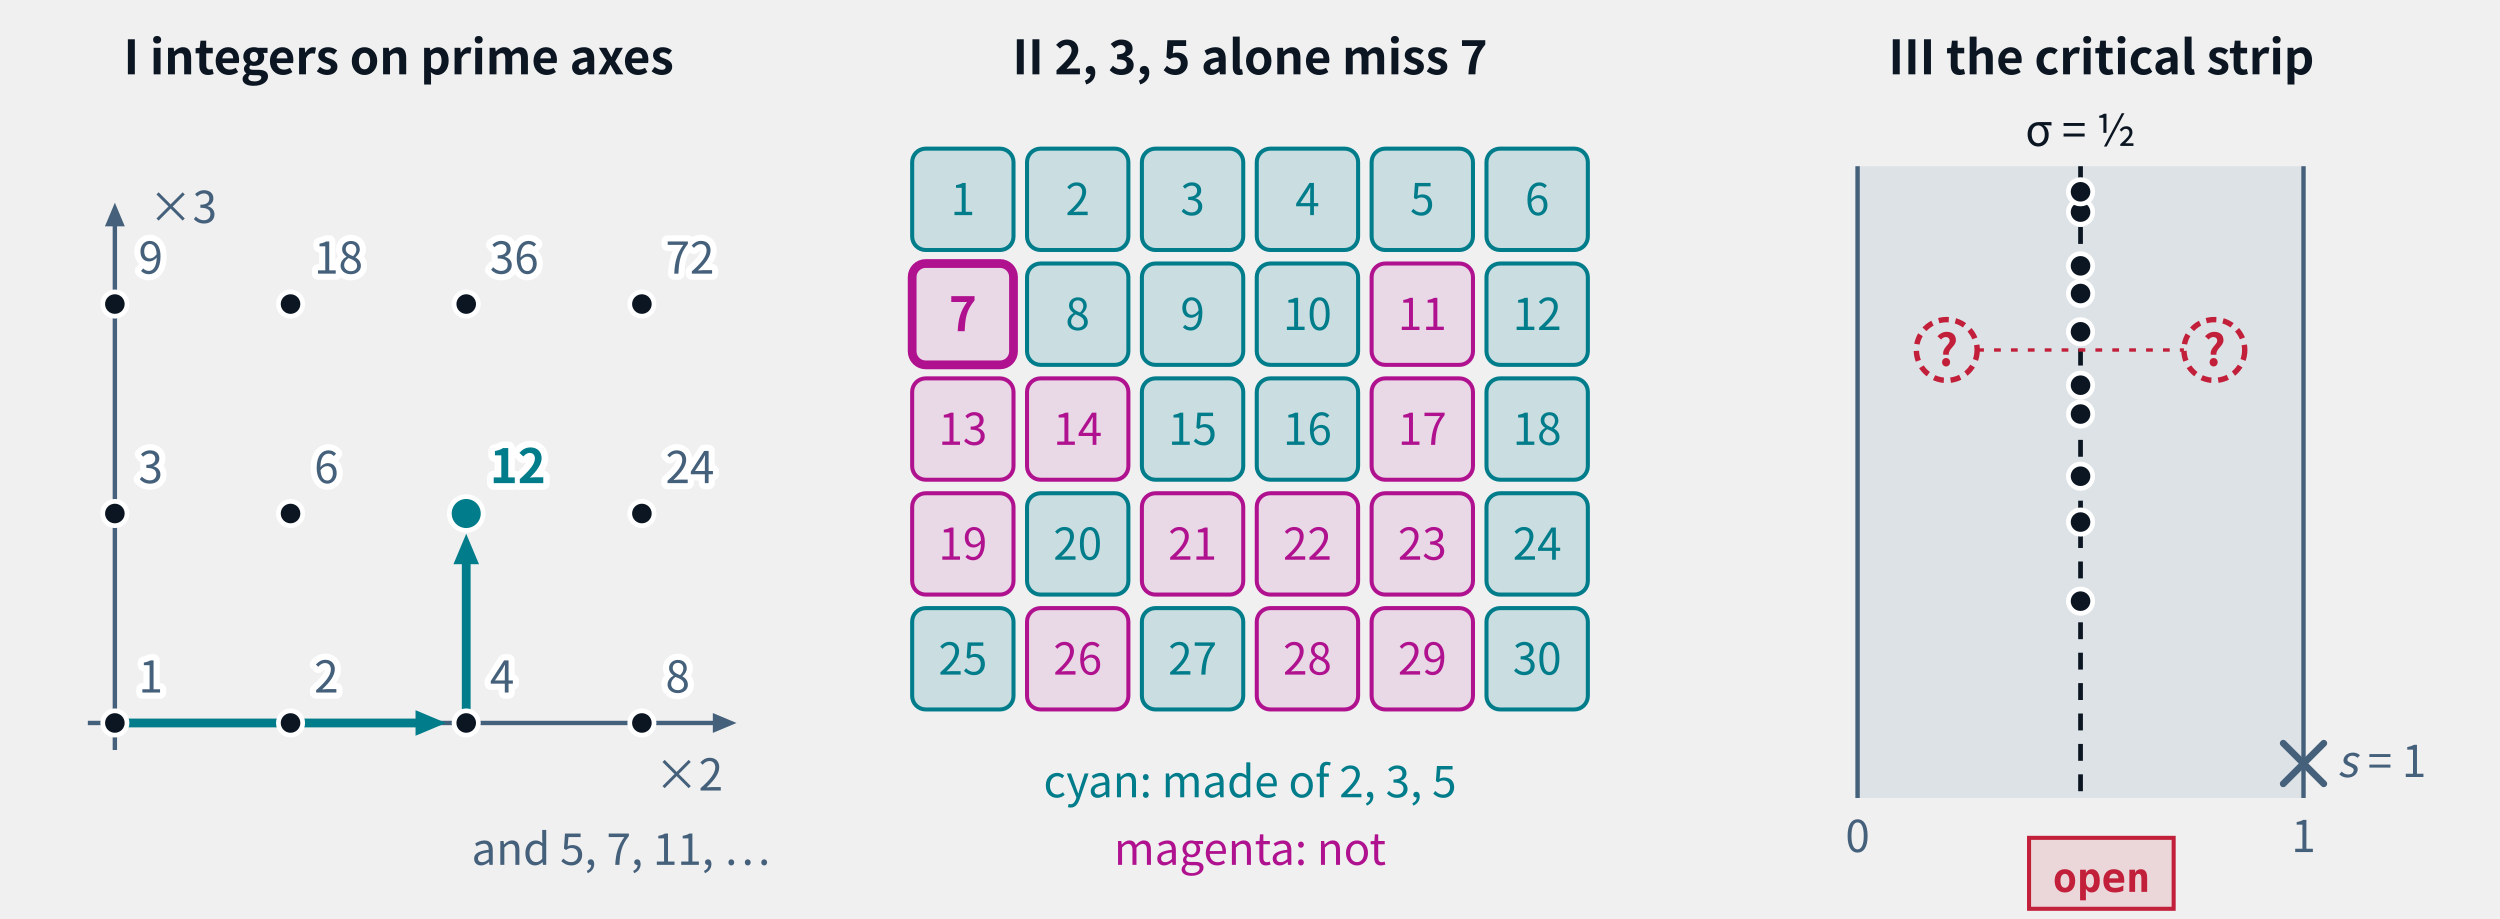
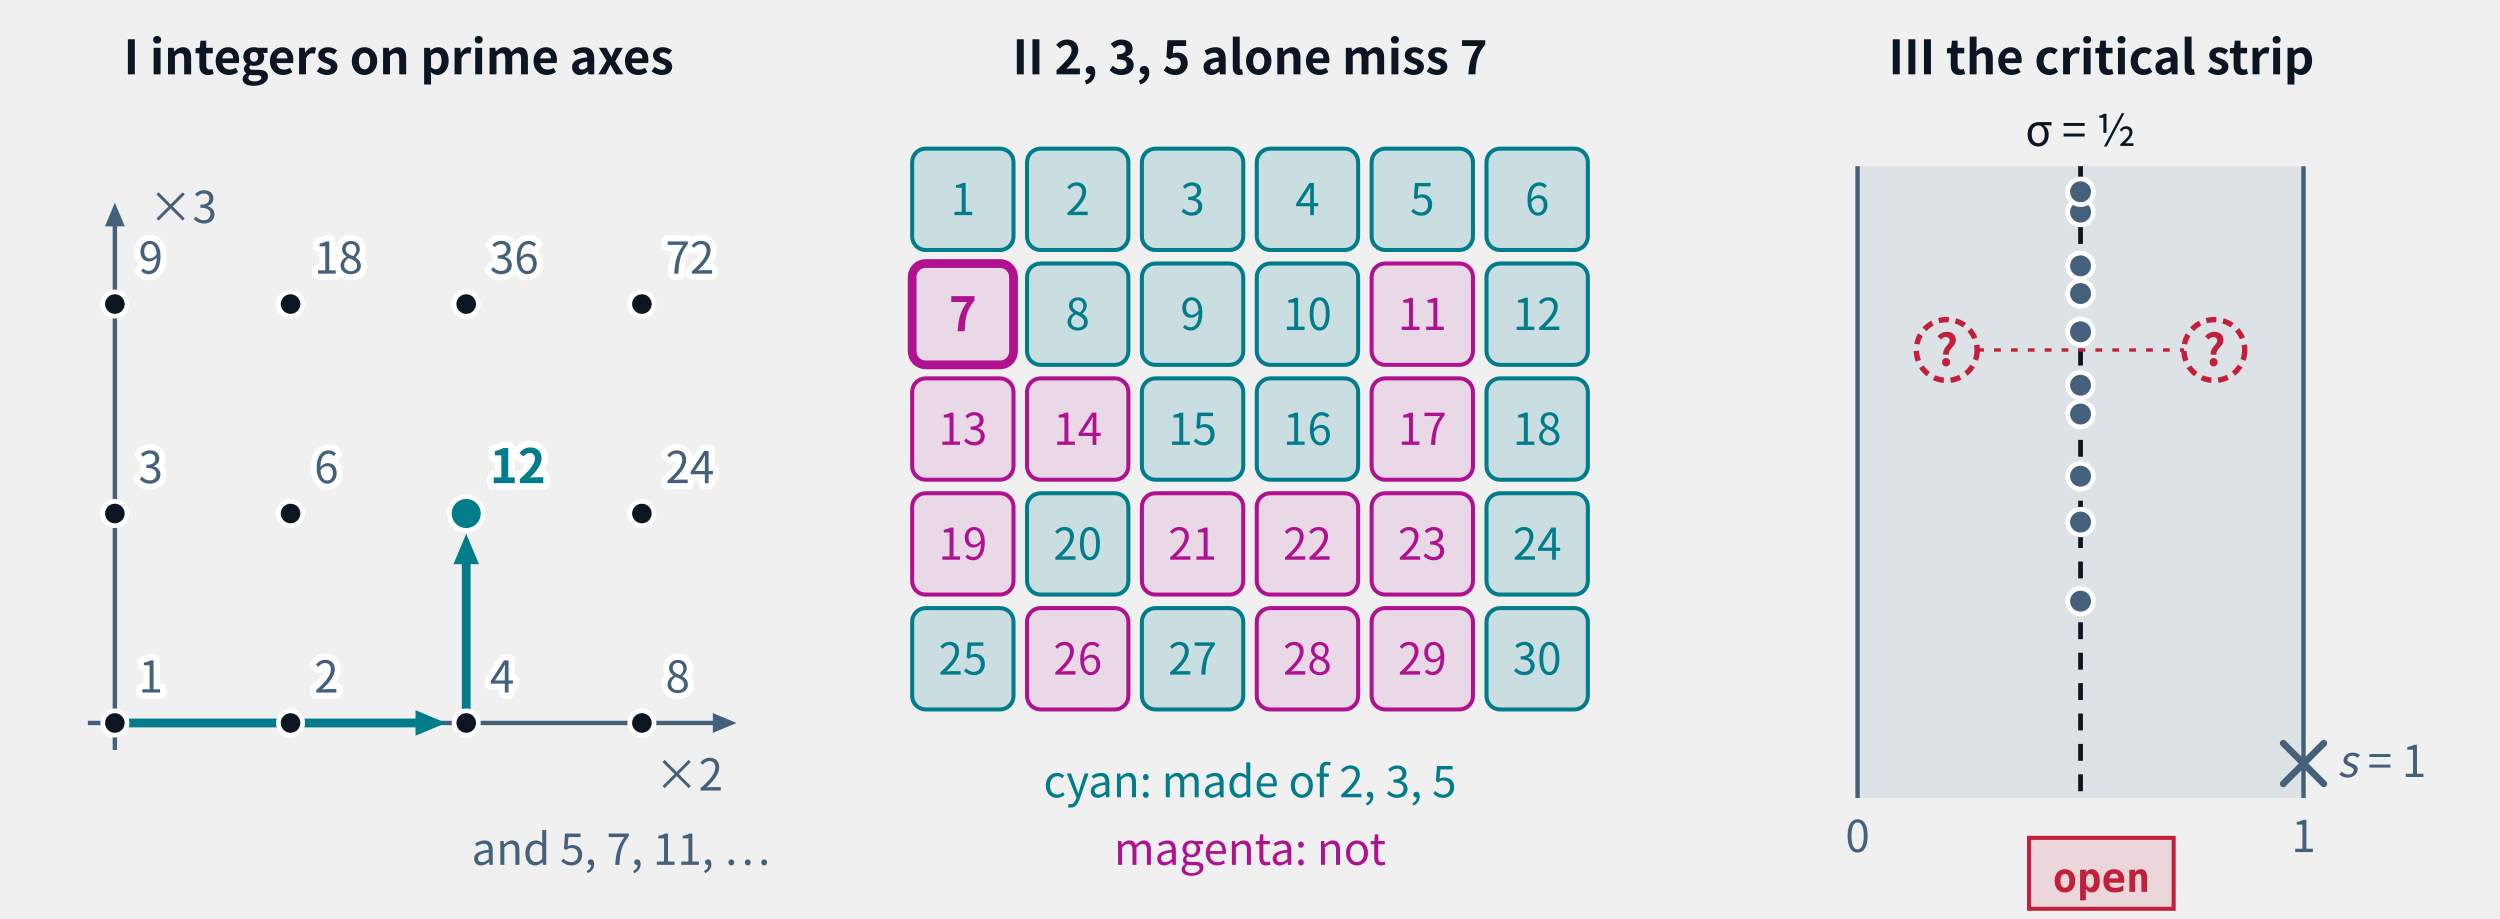
- <svg xmlns="http://www.w3.org/2000/svg" class="tr-fig" data-tr-fig="ch22-overview" data-lang="en" data-wrap="1" viewBox="0 0 740 272" width="740" height="272" font-family="'Noto Sans SC', 'Noto Sans CJK SC', 'Source Sans 3', 'PingFang SC', 'Microsoft YaHei', system-ui, sans-serif" role="img" aria-label="Three panels. Panel I: each step right multiplies by 2, each step up by 3; the lattice points read 1, 2, 4, 8, 3, 6, 12, 24, 9, 18, 36, 72, and two cyan arrows go two steps right and one step up to reach 12 = 2² × 3. Panel II: the numbers 1 to 30 in a grid; those that are products of 2, 3 and 5 alone are cyan, the rest magenta, and the first magenta cell is 7. Panel III: the vertical critical strip between σ = 0 and σ = 1 with the dashed line σ = ½ in the middle and a cross at s = 1 (the pole); ten zeros climb the dashed line. Two red dashed circles with question marks sit at one height on either side of the line, joined by a thin red dashed line: an off-line zero could only come as such a pair. A red tag reads “open”.">
+ <svg xmlns="http://www.w3.org/2000/svg" class="tr-fig" data-tr-fig="ch22-overview" data-lang="en" data-wrap="1" viewBox="0 0 740 272" width="740" height="272" font-family="'Noto Sans SC', 'Noto Sans CJK SC', 'Source Sans 3', 'PingFang SC', 'Microsoft YaHei', system-ui, sans-serif" role="img" aria-label="Three panels. Panel I: each step right multiplies by 2, each step up by 3; the lattice points read 1, 2, 4, 8, 3, 6, 12, 24, 9, 18, 36, 72, and two cyan arrows go two steps right and one step up to reach 12 = 2² × 3. Panel II: the numbers 1 to 30 in a grid; those that are products of 2, 3 and 5 alone are cyan, the rest magenta, and the first magenta cell is 7. Panel III: the vertical critical strip between σ = 0 and σ = 1 with the dashed line σ = ½ in the middle and a cross at s = 1 (the pole); ten grey zeros climb the dashed line. Two red dashed circles with question marks sit at one height on either side of the line, joined by a thin red dashed line: an off-line zero could only come as such a pair. A red tag reads “open”.">
  <style>.ts-ink{stroke:#0b1622}.tf-ink{fill:#0b1622}.ts-dim{stroke:#45607a}.tf-dim{fill:#45607a}.ts-faint{stroke:#9db3c4}.tf-faint{fill:#9db3c4}.ts-edge{stroke:#b9d0dd}.tf-edge{fill:#b9d0dd}.ts-hot{stroke:#5f9bb5}.tf-hot{fill:#5f9bb5}.ts-bg{stroke:#ffffff}.tf-bg{fill:#ffffff}.ts-panel{stroke:#eef5f9}.tf-panel{fill:#eef5f9}.ts-sheet{stroke:#f7fbfd}.tf-sheet{fill:#f7fbfd}.ts-cyan{stroke:#007c8a}.tf-cyan{fill:#007c8a}.ts-magenta{stroke:#b0128f}.tf-magenta{fill:#b0128f}.ts-amber{stroke:#946200}.tf-amber{fill:#946200}.ts-violet{stroke:#5a45c8}.tf-violet{fill:#5a45c8}.ts-ok{stroke:#087a4c}.tf-ok{fill:#087a4c}.ts-warn{stroke:#c21f3a}.tf-warn{fill:#c21f3a}.ts-blue{stroke:#1d5fd0}.tf-blue{fill:#1d5fd0}.ts-orange{stroke:#b85410}.tf-orange{fill:#b85410}.ts-sigma{stroke:#28405a}.tf-sigma{fill:#28405a}@media (prefers-color-scheme:dark){.ts-ink{stroke:#d4efff}.tf-ink{fill:#d4efff}.ts-dim{stroke:#6f8ea5}.tf-dim{fill:#6f8ea5}.ts-faint{stroke:#34506a}.tf-faint{fill:#34506a}.ts-edge{stroke:#143049}.tf-edge{fill:#143049}.ts-hot{stroke:#1f5d7c}.tf-hot{fill:#1f5d7c}.ts-bg{stroke:#03060c}.tf-bg{fill:#03060c}.ts-panel{stroke:#07101b}.tf-panel{fill:#07101b}.ts-sheet{stroke:#050c16}.tf-sheet{fill:#050c16}.ts-cyan{stroke:#19f0ff}.tf-cyan{fill:#19f0ff}.ts-magenta{stroke:#ff2fd0}.tf-magenta{fill:#ff2fd0}.ts-amber{stroke:#ffc83d}.tf-amber{fill:#ffc83d}.ts-violet{stroke:#9d8cff}.tf-violet{fill:#9d8cff}.ts-ok{stroke:#46ffb2}.tf-ok{fill:#46ffb2}.ts-warn{stroke:#ff5064}.tf-warn{fill:#ff5064}.ts-blue{stroke:#2a7bff}.tf-blue{fill:#2a7bff}.ts-orange{stroke:#ff8a3c}.tf-orange{fill:#ff8a3c}.ts-sigma{stroke:#cfe3ff}.tf-sigma{fill:#cfe3ff}}</style>
  <svg class="tr-fig-panel" x="0" y="0" width="236" height="272" viewBox="0 0 236 272">
    <text class="tf-ink" x="118" y="22" font-size="14" text-anchor="middle" font-weight="600">I  integers on prime axes</text>
    <line x1="26" y1="214" x2="212.05" y2="214" class="ts-dim" stroke-width="1.3" fill="none" />
    <path d="M218 214 L211 216.94 L211 211.06Z" class="tf-dim" />
    <line x1="34" y1="222" x2="34" y2="65.95" class="ts-dim" stroke-width="1.3" fill="none" />
    <path d="M34 60 L36.94 67 L31.06 67Z" class="tf-dim" />
    <text class="tf-dim" x="214" y="234" font-size="13" text-anchor="end">×2</text>
    <text class="tf-dim" x="44" y="66" font-size="13">×3</text>
    <line x1="34" y1="214" x2="124.35" y2="214" class="ts-cyan" stroke-width="2.6" fill="none" />
    <path d="M132 214 L123 217.78 L123 210.22Z" class="tf-cyan" />
    <line x1="138" y1="214" x2="138" y2="165.65" class="ts-cyan" stroke-width="2.6" fill="none" />
    <path d="M138 158 L141.78 167 L134.22 167Z" class="tf-cyan" />
    <circle cx="34" cy="214" r="3.6" class="ts-bg tf-ink" stroke-width="1.4" />
    <text class="tf-dim ts-bg" x="41" y="205" font-size="13" stroke-width="3.64" stroke-linejoin="round" paint-order="stroke">1</text>
    <circle cx="34" cy="152" r="3.6" class="ts-bg tf-ink" stroke-width="1.4" />
    <text class="tf-dim ts-bg" x="41" y="143" font-size="13" stroke-width="3.64" stroke-linejoin="round" paint-order="stroke">3</text>
    <circle cx="34" cy="90" r="3.6" class="ts-bg tf-ink" stroke-width="1.4" />
    <text class="tf-dim ts-bg" x="41" y="81" font-size="13" stroke-width="3.64" stroke-linejoin="round" paint-order="stroke">9</text>
    <circle cx="86" cy="214" r="3.6" class="ts-bg tf-ink" stroke-width="1.4" />
    <text class="tf-dim ts-bg" x="93" y="205" font-size="13" stroke-width="3.64" stroke-linejoin="round" paint-order="stroke">2</text>
    <circle cx="86" cy="152" r="3.6" class="ts-bg tf-ink" stroke-width="1.4" />
    <text class="tf-dim ts-bg" x="93" y="143" font-size="13" stroke-width="3.64" stroke-linejoin="round" paint-order="stroke">6</text>
    <circle cx="86" cy="90" r="3.6" class="ts-bg tf-ink" stroke-width="1.4" />
    <text class="tf-dim ts-bg" x="93" y="81" font-size="13" stroke-width="3.64" stroke-linejoin="round" paint-order="stroke">18</text>
    <circle cx="138" cy="214" r="3.6" class="ts-bg tf-ink" stroke-width="1.4" />
    <text class="tf-dim ts-bg" x="145" y="205" font-size="13" stroke-width="3.64" stroke-linejoin="round" paint-order="stroke">4</text>
    <circle cx="138" cy="152" r="5" class="ts-bg tf-cyan" stroke-width="1.4" />
    <text class="tf-cyan ts-bg" x="145" y="143" font-size="14" font-weight="600" stroke-width="3.92" stroke-linejoin="round" paint-order="stroke">12</text>
    <circle cx="138" cy="90" r="3.6" class="ts-bg tf-ink" stroke-width="1.4" />
    <text class="tf-dim ts-bg" x="145" y="81" font-size="13" stroke-width="3.64" stroke-linejoin="round" paint-order="stroke">36</text>
    <circle cx="190" cy="214" r="3.6" class="ts-bg tf-ink" stroke-width="1.4" />
    <text class="tf-dim ts-bg" x="197" y="205" font-size="13" stroke-width="3.64" stroke-linejoin="round" paint-order="stroke">8</text>
    <circle cx="190" cy="152" r="3.6" class="ts-bg tf-ink" stroke-width="1.4" />
    <text class="tf-dim ts-bg" x="197" y="143" font-size="13" stroke-width="3.64" stroke-linejoin="round" paint-order="stroke">24</text>
    <circle cx="190" cy="90" r="3.6" class="ts-bg tf-ink" stroke-width="1.4" />
    <text class="tf-dim ts-bg" x="197" y="81" font-size="13" stroke-width="3.64" stroke-linejoin="round" paint-order="stroke">72</text>
    <text class="tf-dim" x="228" y="256" font-size="13" text-anchor="end">and 5, 7, 11, …</text>
  </svg>
  <svg class="tr-fig-panel" x="252" y="0" width="236" height="272" viewBox="0 0 236 272">
    <text class="tf-ink" x="118" y="22" font-size="14" text-anchor="middle" font-weight="600">II  2, 3, 5 alone miss 7</text>
    <rect x="18" y="44" width="30" height="30" rx="4" class="ts-cyan tf-cyan" stroke-width="1.2" fill-opacity="0.16" />
    <text class="tf-cyan" x="33" y="63.68" font-size="13" text-anchor="middle">1</text>
    <rect x="52" y="44" width="30" height="30" rx="4" class="ts-cyan tf-cyan" stroke-width="1.2" fill-opacity="0.16" />
    <text class="tf-cyan" x="67" y="63.68" font-size="13" text-anchor="middle">2</text>
    <rect x="86" y="44" width="30" height="30" rx="4" class="ts-cyan tf-cyan" stroke-width="1.2" fill-opacity="0.16" />
    <text class="tf-cyan" x="101" y="63.68" font-size="13" text-anchor="middle">3</text>
    <rect x="120" y="44" width="30" height="30" rx="4" class="ts-cyan tf-cyan" stroke-width="1.2" fill-opacity="0.16" />
    <text class="tf-cyan" x="135" y="63.68" font-size="13" text-anchor="middle">4</text>
    <rect x="154" y="44" width="30" height="30" rx="4" class="ts-cyan tf-cyan" stroke-width="1.2" fill-opacity="0.16" />
    <text class="tf-cyan" x="169" y="63.68" font-size="13" text-anchor="middle">5</text>
    <rect x="188" y="44" width="30" height="30" rx="4" class="ts-cyan tf-cyan" stroke-width="1.2" fill-opacity="0.16" />
    <text class="tf-cyan" x="203" y="63.68" font-size="13" text-anchor="middle">6</text>
    <rect x="18" y="78" width="30" height="30" rx="4" class="ts-magenta tf-magenta" stroke-width="2.6" fill-opacity="0.1" />
    <text class="tf-magenta" x="33" y="98.04" font-size="14" text-anchor="middle" font-weight="600">7</text>
    <rect x="52" y="78" width="30" height="30" rx="4" class="ts-cyan tf-cyan" stroke-width="1.2" fill-opacity="0.16" />
    <text class="tf-cyan" x="67" y="97.68" font-size="13" text-anchor="middle">8</text>
    <rect x="86" y="78" width="30" height="30" rx="4" class="ts-cyan tf-cyan" stroke-width="1.2" fill-opacity="0.16" />
    <text class="tf-cyan" x="101" y="97.68" font-size="13" text-anchor="middle">9</text>
    <rect x="120" y="78" width="30" height="30" rx="4" class="ts-cyan tf-cyan" stroke-width="1.2" fill-opacity="0.16" />
    <text class="tf-cyan" x="135" y="97.68" font-size="13" text-anchor="middle">10</text>
    <rect x="154" y="78" width="30" height="30" rx="4" class="ts-magenta tf-magenta" stroke-width="1.2" fill-opacity="0.1" />
    <text class="tf-magenta" x="169" y="97.68" font-size="13" text-anchor="middle">11</text>
    <rect x="188" y="78" width="30" height="30" rx="4" class="ts-cyan tf-cyan" stroke-width="1.2" fill-opacity="0.16" />
    <text class="tf-cyan" x="203" y="97.68" font-size="13" text-anchor="middle">12</text>
    <rect x="18" y="112" width="30" height="30" rx="4" class="ts-magenta tf-magenta" stroke-width="1.2" fill-opacity="0.1" />
    <text class="tf-magenta" x="33" y="131.68" font-size="13" text-anchor="middle">13</text>
    <rect x="52" y="112" width="30" height="30" rx="4" class="ts-magenta tf-magenta" stroke-width="1.2" fill-opacity="0.1" />
    <text class="tf-magenta" x="67" y="131.68" font-size="13" text-anchor="middle">14</text>
    <rect x="86" y="112" width="30" height="30" rx="4" class="ts-cyan tf-cyan" stroke-width="1.2" fill-opacity="0.16" />
    <text class="tf-cyan" x="101" y="131.68" font-size="13" text-anchor="middle">15</text>
    <rect x="120" y="112" width="30" height="30" rx="4" class="ts-cyan tf-cyan" stroke-width="1.2" fill-opacity="0.16" />
    <text class="tf-cyan" x="135" y="131.68" font-size="13" text-anchor="middle">16</text>
    <rect x="154" y="112" width="30" height="30" rx="4" class="ts-magenta tf-magenta" stroke-width="1.2" fill-opacity="0.1" />
    <text class="tf-magenta" x="169" y="131.68" font-size="13" text-anchor="middle">17</text>
    <rect x="188" y="112" width="30" height="30" rx="4" class="ts-cyan tf-cyan" stroke-width="1.2" fill-opacity="0.16" />
    <text class="tf-cyan" x="203" y="131.68" font-size="13" text-anchor="middle">18</text>
    <rect x="18" y="146" width="30" height="30" rx="4" class="ts-magenta tf-magenta" stroke-width="1.2" fill-opacity="0.1" />
    <text class="tf-magenta" x="33" y="165.68" font-size="13" text-anchor="middle">19</text>
    <rect x="52" y="146" width="30" height="30" rx="4" class="ts-cyan tf-cyan" stroke-width="1.2" fill-opacity="0.16" />
    <text class="tf-cyan" x="67" y="165.68" font-size="13" text-anchor="middle">20</text>
    <rect x="86" y="146" width="30" height="30" rx="4" class="ts-magenta tf-magenta" stroke-width="1.2" fill-opacity="0.1" />
    <text class="tf-magenta" x="101" y="165.68" font-size="13" text-anchor="middle">21</text>
    <rect x="120" y="146" width="30" height="30" rx="4" class="ts-magenta tf-magenta" stroke-width="1.2" fill-opacity="0.1" />
    <text class="tf-magenta" x="135" y="165.68" font-size="13" text-anchor="middle">22</text>
    <rect x="154" y="146" width="30" height="30" rx="4" class="ts-magenta tf-magenta" stroke-width="1.2" fill-opacity="0.1" />
    <text class="tf-magenta" x="169" y="165.68" font-size="13" text-anchor="middle">23</text>
    <rect x="188" y="146" width="30" height="30" rx="4" class="ts-cyan tf-cyan" stroke-width="1.2" fill-opacity="0.16" />
    <text class="tf-cyan" x="203" y="165.68" font-size="13" text-anchor="middle">24</text>
    <rect x="18" y="180" width="30" height="30" rx="4" class="ts-cyan tf-cyan" stroke-width="1.2" fill-opacity="0.16" />
    <text class="tf-cyan" x="33" y="199.68" font-size="13" text-anchor="middle">25</text>
    <rect x="52" y="180" width="30" height="30" rx="4" class="ts-magenta tf-magenta" stroke-width="1.2" fill-opacity="0.1" />
    <text class="tf-magenta" x="67" y="199.68" font-size="13" text-anchor="middle">26</text>
    <rect x="86" y="180" width="30" height="30" rx="4" class="ts-cyan tf-cyan" stroke-width="1.2" fill-opacity="0.16" />
    <text class="tf-cyan" x="101" y="199.68" font-size="13" text-anchor="middle">27</text>
    <rect x="120" y="180" width="30" height="30" rx="4" class="ts-magenta tf-magenta" stroke-width="1.2" fill-opacity="0.1" />
    <text class="tf-magenta" x="135" y="199.68" font-size="13" text-anchor="middle">28</text>
    <rect x="154" y="180" width="30" height="30" rx="4" class="ts-magenta tf-magenta" stroke-width="1.2" fill-opacity="0.1" />
    <text class="tf-magenta" x="169" y="199.68" font-size="13" text-anchor="middle">29</text>
    <rect x="188" y="180" width="30" height="30" rx="4" class="ts-cyan tf-cyan" stroke-width="1.2" fill-opacity="0.16" />
    <text class="tf-cyan" x="203" y="199.68" font-size="13" text-anchor="middle">30</text>
    <text class="tf-cyan" x="118" y="236" font-size="13" text-anchor="middle">cyan: made of 2, 3, 5</text>
    <text class="tf-magenta" x="118" y="256" font-size="13" text-anchor="middle">magenta: not</text>
  </svg>
  <svg class="tr-fig-panel" x="504" y="0" width="236" height="272" viewBox="0 0 236 272">
    <text class="tf-ink" x="118" y="22" font-size="14" text-anchor="middle" font-weight="600">III  the critical strip</text>
    <rect x="45.84" y="49.2" width="132" height="187" class="tf-faint" fill-opacity="0.22" />
    <line x1="45.84" y1="49.2" x2="45.84" y2="236.2" class="ts-dim" stroke-width="1.3" fill="none" />
    <text class="tf-dim" x="45.84" y="252.2" font-size="13" text-anchor="middle">0</text>
    <line x1="177.84" y1="49.2" x2="177.84" y2="236.2" class="ts-dim" stroke-width="1.3" fill="none" />
    <text class="tf-dim" x="177.84" y="252.2" font-size="13" text-anchor="middle">1</text>
    <line x1="111.84" y1="49.2" x2="111.84" y2="236.2" class="ts-ink" stroke-width="1.4" stroke-dasharray="5 4" fill="none" />
    <line x1="171.84" y1="220" x2="183.84" y2="232" class="ts-dim" stroke-width="2" stroke-linecap="round" fill="none" />
    <line x1="171.84" y1="232" x2="183.84" y2="220" class="ts-dim" stroke-width="2" stroke-linecap="round" fill="none" />
    <text class="tf-dim" x="187.84" y="230" font-size="13">
      <tspan font-style="italic">s</tspan> = 1</text>
-     <circle cx="111.84" cy="177.94" r="3.6" class="ts-bg tf-ink" stroke-width="1.4" />
-     <circle cx="111.84" cy="154.53" r="3.6" class="ts-bg tf-ink" stroke-width="1.4" />
-     <circle cx="111.84" cy="140.96" r="3.6" class="ts-bg tf-ink" stroke-width="1.4" />
-     <circle cx="111.84" cy="122.56" r="3.6" class="ts-bg tf-ink" stroke-width="1.4" />
-     <circle cx="111.84" cy="114.02" r="3.6" class="ts-bg tf-ink" stroke-width="1.4" />
-     <circle cx="111.84" cy="98.21" r="3.6" class="ts-bg tf-ink" stroke-width="1.4" />
-     <circle cx="111.84" cy="86.88" r="3.6" class="ts-bg tf-ink" stroke-width="1.4" />
-     <circle cx="111.84" cy="78.69" r="3.6" class="ts-bg tf-ink" stroke-width="1.4" />
-     <circle cx="111.84" cy="62.78" r="3.6" class="ts-bg tf-ink" stroke-width="1.4" />
-     <circle cx="111.84" cy="56.77" r="3.6" class="ts-bg tf-ink" stroke-width="1.4" />
+     <circle cx="111.84" cy="177.94" r="3.8" class="ts-bg tf-dim" stroke-width="1.4" />
+     <circle cx="111.84" cy="154.53" r="3.8" class="ts-bg tf-dim" stroke-width="1.4" />
+     <circle cx="111.84" cy="140.96" r="3.8" class="ts-bg tf-dim" stroke-width="1.4" />
+     <circle cx="111.84" cy="122.56" r="3.8" class="ts-bg tf-dim" stroke-width="1.4" />
+     <circle cx="111.84" cy="114.02" r="3.8" class="ts-bg tf-dim" stroke-width="1.4" />
+     <circle cx="111.84" cy="98.21" r="3.8" class="ts-bg tf-dim" stroke-width="1.4" />
+     <circle cx="111.84" cy="86.88" r="3.8" class="ts-bg tf-dim" stroke-width="1.4" />
+     <circle cx="111.84" cy="78.69" r="3.8" class="ts-bg tf-dim" stroke-width="1.4" />
+     <circle cx="111.84" cy="62.78" r="3.8" class="ts-bg tf-dim" stroke-width="1.4" />
+     <circle cx="111.84" cy="56.77" r="3.8" class="ts-bg tf-dim" stroke-width="1.4" />
    <line x1="81.24" y1="103.6" x2="142.44" y2="103.6" class="ts-warn" stroke-width="1" stroke-dasharray="2 3" fill="none" />
    <circle cx="72.24" cy="103.6" r="9" class="ts-warn" stroke-width="1.6" stroke-dasharray="3 2" fill="none" />
    <text class="tf-warn" x="72.24" y="108.28" font-size="13" text-anchor="middle" font-weight="600">?</text>
    <circle cx="151.44" cy="103.6" r="9" class="ts-warn" stroke-width="1.6" stroke-dasharray="3 2" fill="none" />
    <text class="tf-warn" x="151.44" y="108.28" font-size="13" text-anchor="middle" font-weight="600">?</text>
    <text class="tf-ink" x="111.84" y="43.2" font-size="13" text-anchor="middle">σ = ½</text>
    <rect x="96.6" y="248" width="42.8" height="21" class="ts-warn tf-warn" stroke-width="1.2" fill-opacity="0.12" />
    <text class="tf-warn tr-fig-mono" x="103.6" y="264" font-size="12" font-family="'JetBrains Mono', 'DejaVu Sans Mono', ui-monospace, Menlo, Consolas, monospace" font-weight="600">open</text>
  </svg>
</svg>
